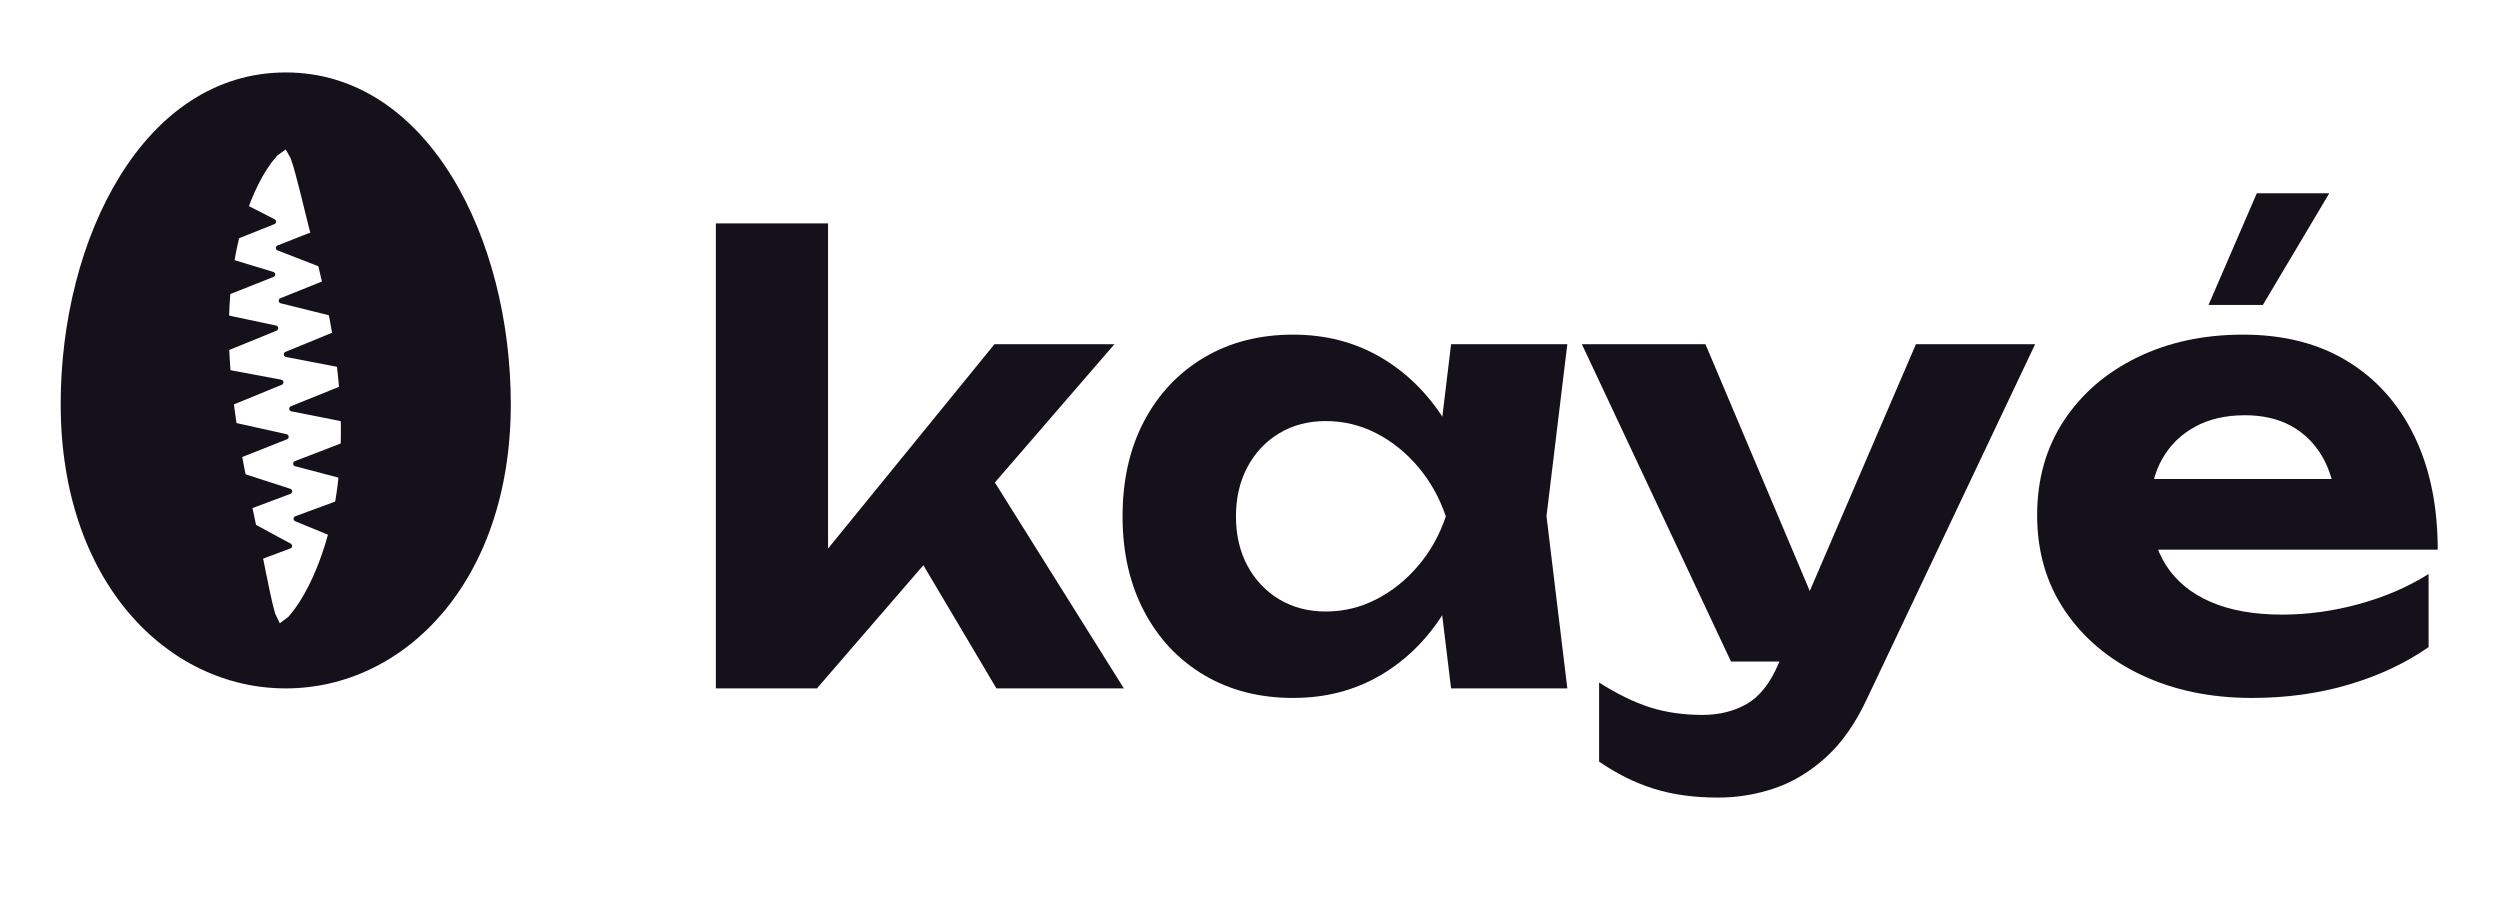
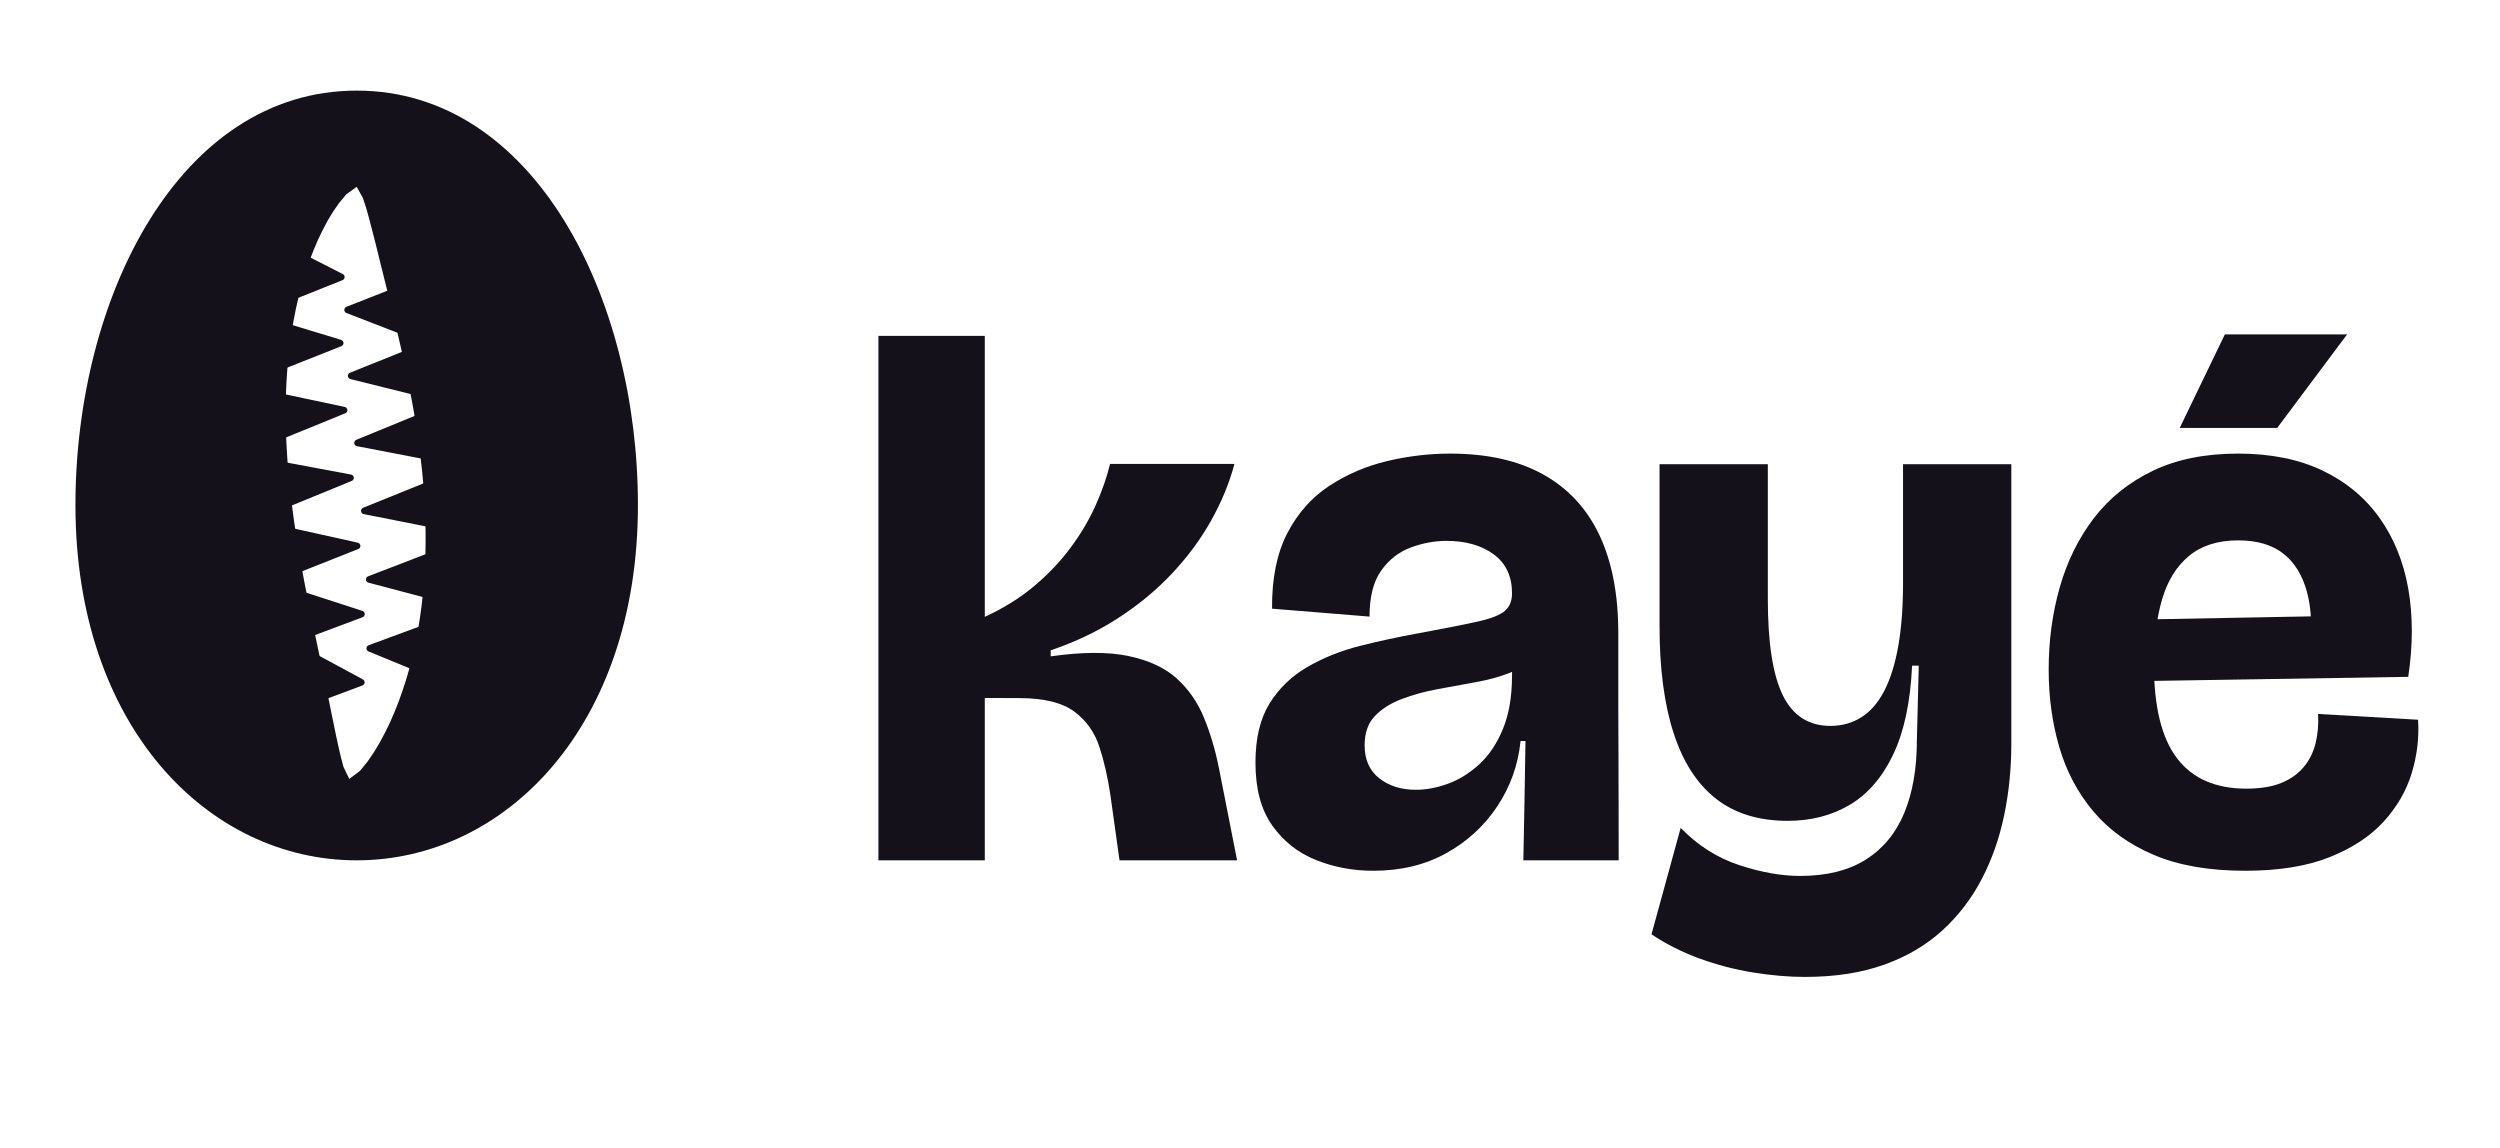
- <svg xmlns="http://www.w3.org/2000/svg" viewBox="-10 -10 413.9 152" width="1656" height="608">
+ <svg xmlns="http://www.w3.org/2000/svg" viewBox="-10 -10 331.3 152" width="1325" height="608">
  <g transform="translate(-21.58,-5.85) scale(0.9808)">
    <path fill-rule="evenodd" d="M60 8 C84 8 98 36 98 64 C98 94 80 112 60 112 C40 112 22 94 22 64 C22 36 36 8 60 8 Z M60.00 21.00 L58.60 22.01 L57.64 23.16 L56.81 24.36 L56.06 25.60 L55.39 26.87 L54.77 28.16 L54.21 29.47 L53.69 30.81 L53.22 32.15 L52.79 33.51 L52.41 34.88 L52.06 36.26 L51.75 37.65 L51.48 39.04 L51.24 40.43 L51.03 41.83 L50.86 43.23 L50.71 44.63 L50.60 46.03 L50.51 47.43 L50.45 48.82 L50.42 50.22 L50.41 51.60 L50.42 52.99 L50.45 54.36 L50.51 55.74 L50.59 57.10 L50.68 58.46 L50.79 59.82 L50.92 61.16 L51.07 62.50 L51.23 63.84 L51.40 65.16 L51.58 66.48 L51.78 67.80 L51.99 69.10 L52.21 70.40 L52.43 71.70 L52.67 72.99 L52.91 74.28 L53.16 75.56 L53.42 76.84 L53.68 78.12 L53.94 79.40 L54.20 80.67 L54.47 81.95 L54.74 83.23 L55.01 84.51 L55.29 85.80 L55.56 87.09 L55.83 88.39 L56.10 89.70 L56.37 91.02 L56.64 92.36 L56.92 93.71 L57.20 95.08 L57.50 96.48 L57.83 97.91 L58.22 99.39 L59.00 101.00 L59.00 101.00 L60.45 99.91 L61.45 98.68 L62.32 97.41 L63.11 96.09 L63.83 94.75 L64.49 93.39 L65.09 92.01 L65.65 90.61 L66.15 89.20 L66.62 87.78 L67.04 86.35 L67.42 84.91 L67.76 83.47 L68.06 82.02 L68.33 80.58 L68.56 79.13 L68.76 77.68 L68.92 76.23 L69.06 74.79 L69.16 73.35 L69.24 71.92 L69.29 70.49 L69.31 69.06 L69.31 67.65 L69.28 66.24 L69.23 64.84 L69.16 63.45 L69.07 62.07 L68.96 60.70 L68.83 59.34 L68.68 57.99 L68.52 56.65 L68.34 55.31 L68.15 53.99 L67.94 52.68 L67.72 51.38 L67.49 50.09 L67.25 48.81 L67.01 47.54 L66.75 46.27 L66.48 45.02 L66.21 43.77 L65.93 42.53 L65.64 41.30 L65.36 40.07 L65.06 38.84 L64.77 37.62 L64.47 36.39 L64.17 35.17 L63.86 33.95 L63.56 32.73 L63.25 31.50 L62.95 30.26 L62.64 29.01 L62.32 27.75 L61.99 26.48 L61.65 25.18 L61.28 23.86 L60.83 22.49 L60.00 21.00 Z" fill="#14111B" />
    <path d="M51.63 35.71 L57.92 33.19 L51.89 30.11 Z M65.97 40.41 L58.78 37.63 L65.96 34.81 Z M49.87 45.24 L57.77 42.11 L49.65 39.64 Z M68.09 48.73 L59.26 46.54 L67.70 43.15 Z M49.46 54.78 L58.29 51.18 L48.96 49.20 Z M69.74 57.45 L60.12 55.60 L69.18 51.88 Z M50.01 64.07 L59.16 60.32 L49.44 58.50 Z M70.65 66.68 L61.04 64.78 L70.12 61.11 Z M51.19 73.03 L60.05 69.52 L50.74 67.45 Z M70.50 76.37 L61.70 74.05 L70.19 70.78 Z M52.70 81.71 L60.64 78.73 L52.57 76.11 Z M68.91 86.29 L61.77 83.36 L69.01 80.69 Z M54.28 90.32 L60.62 87.95 L54.66 84.73 Z" fill="#14111B" stroke="#14111B" stroke-width="0.9" stroke-linejoin="round" />
  </g>
  <g fill="#14111B" transform="translate(102.54,4.00)">
-     <path d="M24.535 84.92 19.385 83.16 52.1 42.995H71.96L22.69 100.0H5.955V23.0H24.535ZM35.865 72.09 49.69 61.955 73.525 100.0H52.42Z" />
-     <path d="M127.71 100.0 125.195 79.315 127.93 71.52 125.195 63.825 127.71 42.995H146.96L143.51 71.475L146.96 100.0ZM132.295 71.52Q130.8 80.555 126.602 87.323Q122.405 94.09 116 97.835Q109.595 101.58 101.56 101.58Q93.215 101.58 86.837 97.808Q80.46 94.035 76.882 87.245Q73.305 80.455 73.305 71.52Q73.305 62.485 76.882 55.722Q80.46 48.96 86.837 45.187Q93.215 41.415 101.56 41.415Q109.595 41.415 116 45.137Q122.405 48.86 126.652 55.6Q130.9 62.34 132.295 71.52ZM92.085 71.52Q92.085 76.14 93.985 79.68Q95.885 83.22 99.243 85.242Q102.6 87.265 106.955 87.265Q111.41 87.265 115.335 85.242Q119.26 83.22 122.27 79.68Q125.28 76.14 126.84 71.52Q125.28 66.9 122.27 63.338Q119.26 59.775 115.335 57.753Q111.41 55.73 106.955 55.73Q102.6 55.73 99.243 57.753Q95.885 59.775 93.985 63.338Q92.085 66.9 92.085 71.52Z" />
-     <path d="M171.925 118.08Q165.935 118.08 161.255 116.605Q156.575 115.13 152.22 112.12V99.025Q156.695 101.875 160.64 103.132Q164.585 104.39 169.335 104.39Q173.48 104.39 176.658 102.585Q179.835 100.78 181.89 96L204.69 42.995H224.43L196.525 101.84Q193.72 107.83 189.795 111.397Q185.87 114.965 181.323 116.523Q176.775 118.08 171.925 118.08ZM174.06 95.545 149.365 42.995H169.83L192.045 95.545Z" />
-     <path d="M260.345 101.58Q250.085 101.58 242.048 97.785Q234.01 93.99 229.385 87.177Q224.76 80.365 224.76 71.33Q224.76 62.395 229.18 55.677Q233.6 48.96 241.333 45.187Q249.065 41.415 258.88 41.415Q268.92 41.415 276.118 45.8Q283.315 50.185 287.205 58.177Q291.095 66.17 291.095 77.02H239.73V65.32H280.86L274.225 69.47Q273.88 64.815 271.935 61.535Q269.99 58.255 266.782 56.51Q263.575 54.765 259.165 54.765Q254.365 54.765 250.88 56.683Q247.395 58.6 245.468 62.008Q243.54 65.415 243.54 69.945Q243.54 75.57 246.075 79.562Q248.61 83.555 253.478 85.667Q258.345 87.78 265.32 87.78Q271.685 87.78 278.08 86.022Q284.475 84.265 289.585 81.06V93.16Q283.845 97.16 276.35 99.37Q268.855 101.58 260.345 101.58Z" />
-     <path d="M273.14 18.00 L261.14 18.00 L253.14 36.50 L262.14 36.50 Z" fill="#14111B" />
+     <path d="M3.867 100.0V30.5H17.966V67.733Q21.633 66.05 24.45 63.7Q27.267 61.35 29.317 58.592Q31.367 55.833 32.642 52.983Q33.917 50.133 34.567 47.467H51.05Q50.016 51.317 47.925 55.033Q45.833 58.75 42.733 62.033Q39.633 65.317 35.591 67.925Q31.55 70.533 26.7 72.167V72.967Q32.95 72.083 36.966 72.917Q40.983 73.75 43.341 75.85Q45.7 77.95 46.983 81.033Q48.266 84.117 49 87.817L51.4 100.0H35.817L34.617 91.4Q34.1 87.867 33.15 84.958Q32.2 82.05 29.817 80.283Q27.433 78.517 22.6 78.5L17.966 78.483V100.0Z" />
+     <path d="M69.45 101.383Q65.433 101.383 61.875 99.967Q58.317 98.55 56.075 95.408Q53.833 92.267 53.833 87.05Q53.833 82.25 55.683 79.242Q57.533 76.233 60.692 74.392Q63.85 72.55 67.683 71.583Q71.517 70.617 75.4 69.917Q80.717 68.933 83.35 68.342Q85.983 67.75 86.908 66.925Q87.833 66.1 87.833 64.633Q87.833 61.233 85.408 59.45Q82.983 57.667 79.15 57.667Q76.767 57.667 74.4 58.55Q72.033 59.433 70.492 61.608Q68.95 63.783 68.95 67.7L56.033 66.65Q55.983 60.633 58.058 56.642Q60.133 52.65 63.642 50.358Q67.15 48.067 71.317 47.083Q75.483 46.1 79.617 46.1Q87.017 46.1 91.975 48.867Q96.933 51.633 99.425 56.925Q101.917 62.217 101.917 69.883V79.383Q101.933 82.8 101.942 86.267Q101.95 89.733 101.958 93.158Q101.967 96.583 101.967 100.0H89.333Q89.417 96.167 89.483 92.308Q89.55 88.45 89.617 84.183H88.967Q88.483 88.917 85.892 92.825Q83.3 96.733 79.108 99.058Q74.917 101.383 69.45 101.383ZM75.1 90.65Q77.15 90.65 79.358 89.842Q81.567 89.033 83.483 87.283Q85.4 85.533 86.6 82.658Q87.8 79.783 87.833 75.733L87.85 73.367L90.533 72.933Q89.65 74.3 87.642 75.108Q85.633 75.917 83.108 76.375Q80.583 76.833 78.008 77.308Q75.433 77.783 73.233 78.617Q71.033 79.45 69.666 80.867Q68.3 82.283 68.3 84.767Q68.3 87.583 70.225 89.117Q72.15 90.65 75.1 90.65Z" />
+     <path d="M126.633 115.45Q123.433 115.45 119.808 114.867Q116.183 114.283 112.7 113.017Q109.217 111.75 106.317 109.8L110.183 95.7Q113.583 99.2 117.942 100.634Q122.3 102.067 126 102.067Q131.3 102.067 134.733 99.892Q138.167 97.717 139.825 93.692Q141.483 89.667 141.483 84.117L141.733 74.2H140.85Q140.517 81.433 138.342 85.983Q136.167 90.533 132.583 92.65Q129 94.767 124.367 94.767Q118.6 94.767 114.858 91.833Q111.117 88.9 109.25 83.15Q107.383 77.4 107.383 68.983V47.5H121.733V65.4Q121.733 74.1 123.725 78.142Q125.717 82.184 130.033 82.184Q132.333 82.184 134.15 81.025Q135.967 79.867 137.183 77.5Q138.4 75.133 139.025 71.567Q139.65 68 139.65 63.283V47.5H154V84.6Q154 89.467 153.05 94.033Q152.1 98.6 150.083 102.475Q148.067 106.35 144.875 109.275Q141.683 112.2 137.158 113.825Q132.633 115.45 126.633 115.45Z" />
+     <path d="M185 101.383Q177.85 101.383 172.908 99.292Q167.967 97.2 164.867 93.508Q161.767 89.817 160.358 85Q158.95 80.183 158.95 74.717Q158.95 69.017 160.408 63.858Q161.867 58.7 164.9 54.708Q167.933 50.717 172.692 48.408Q177.45 46.1 184.05 46.1Q190.517 46.1 195.208 48.333Q199.9 50.567 202.775 54.592Q205.65 58.617 206.6 63.983Q207.55 69.35 206.6 75.683L167.933 76.3V68.15L195.633 67.633L193.567 72.35Q194.067 67.667 193.167 64.383Q192.267 61.1 190.042 59.35Q187.817 57.6 184.05 57.6Q180.05 57.6 177.567 59.642Q175.083 61.683 173.992 65.375Q172.9 69.067 172.9 74.033Q172.9 82.45 175.958 86.475Q179.017 90.5 185.15 90.5Q187.933 90.5 189.783 89.742Q191.633 88.983 192.758 87.625Q193.883 86.267 194.325 84.467Q194.767 82.667 194.65 80.6L207.9 81.367Q208.133 84.9 207.067 88.425Q206 91.95 203.342 94.867Q200.683 97.783 196.167 99.583Q191.65 101.383 185 101.383ZM189.233 42.7H176.317L182.3 30.3H198.5Z" />
  </g>
</svg>
